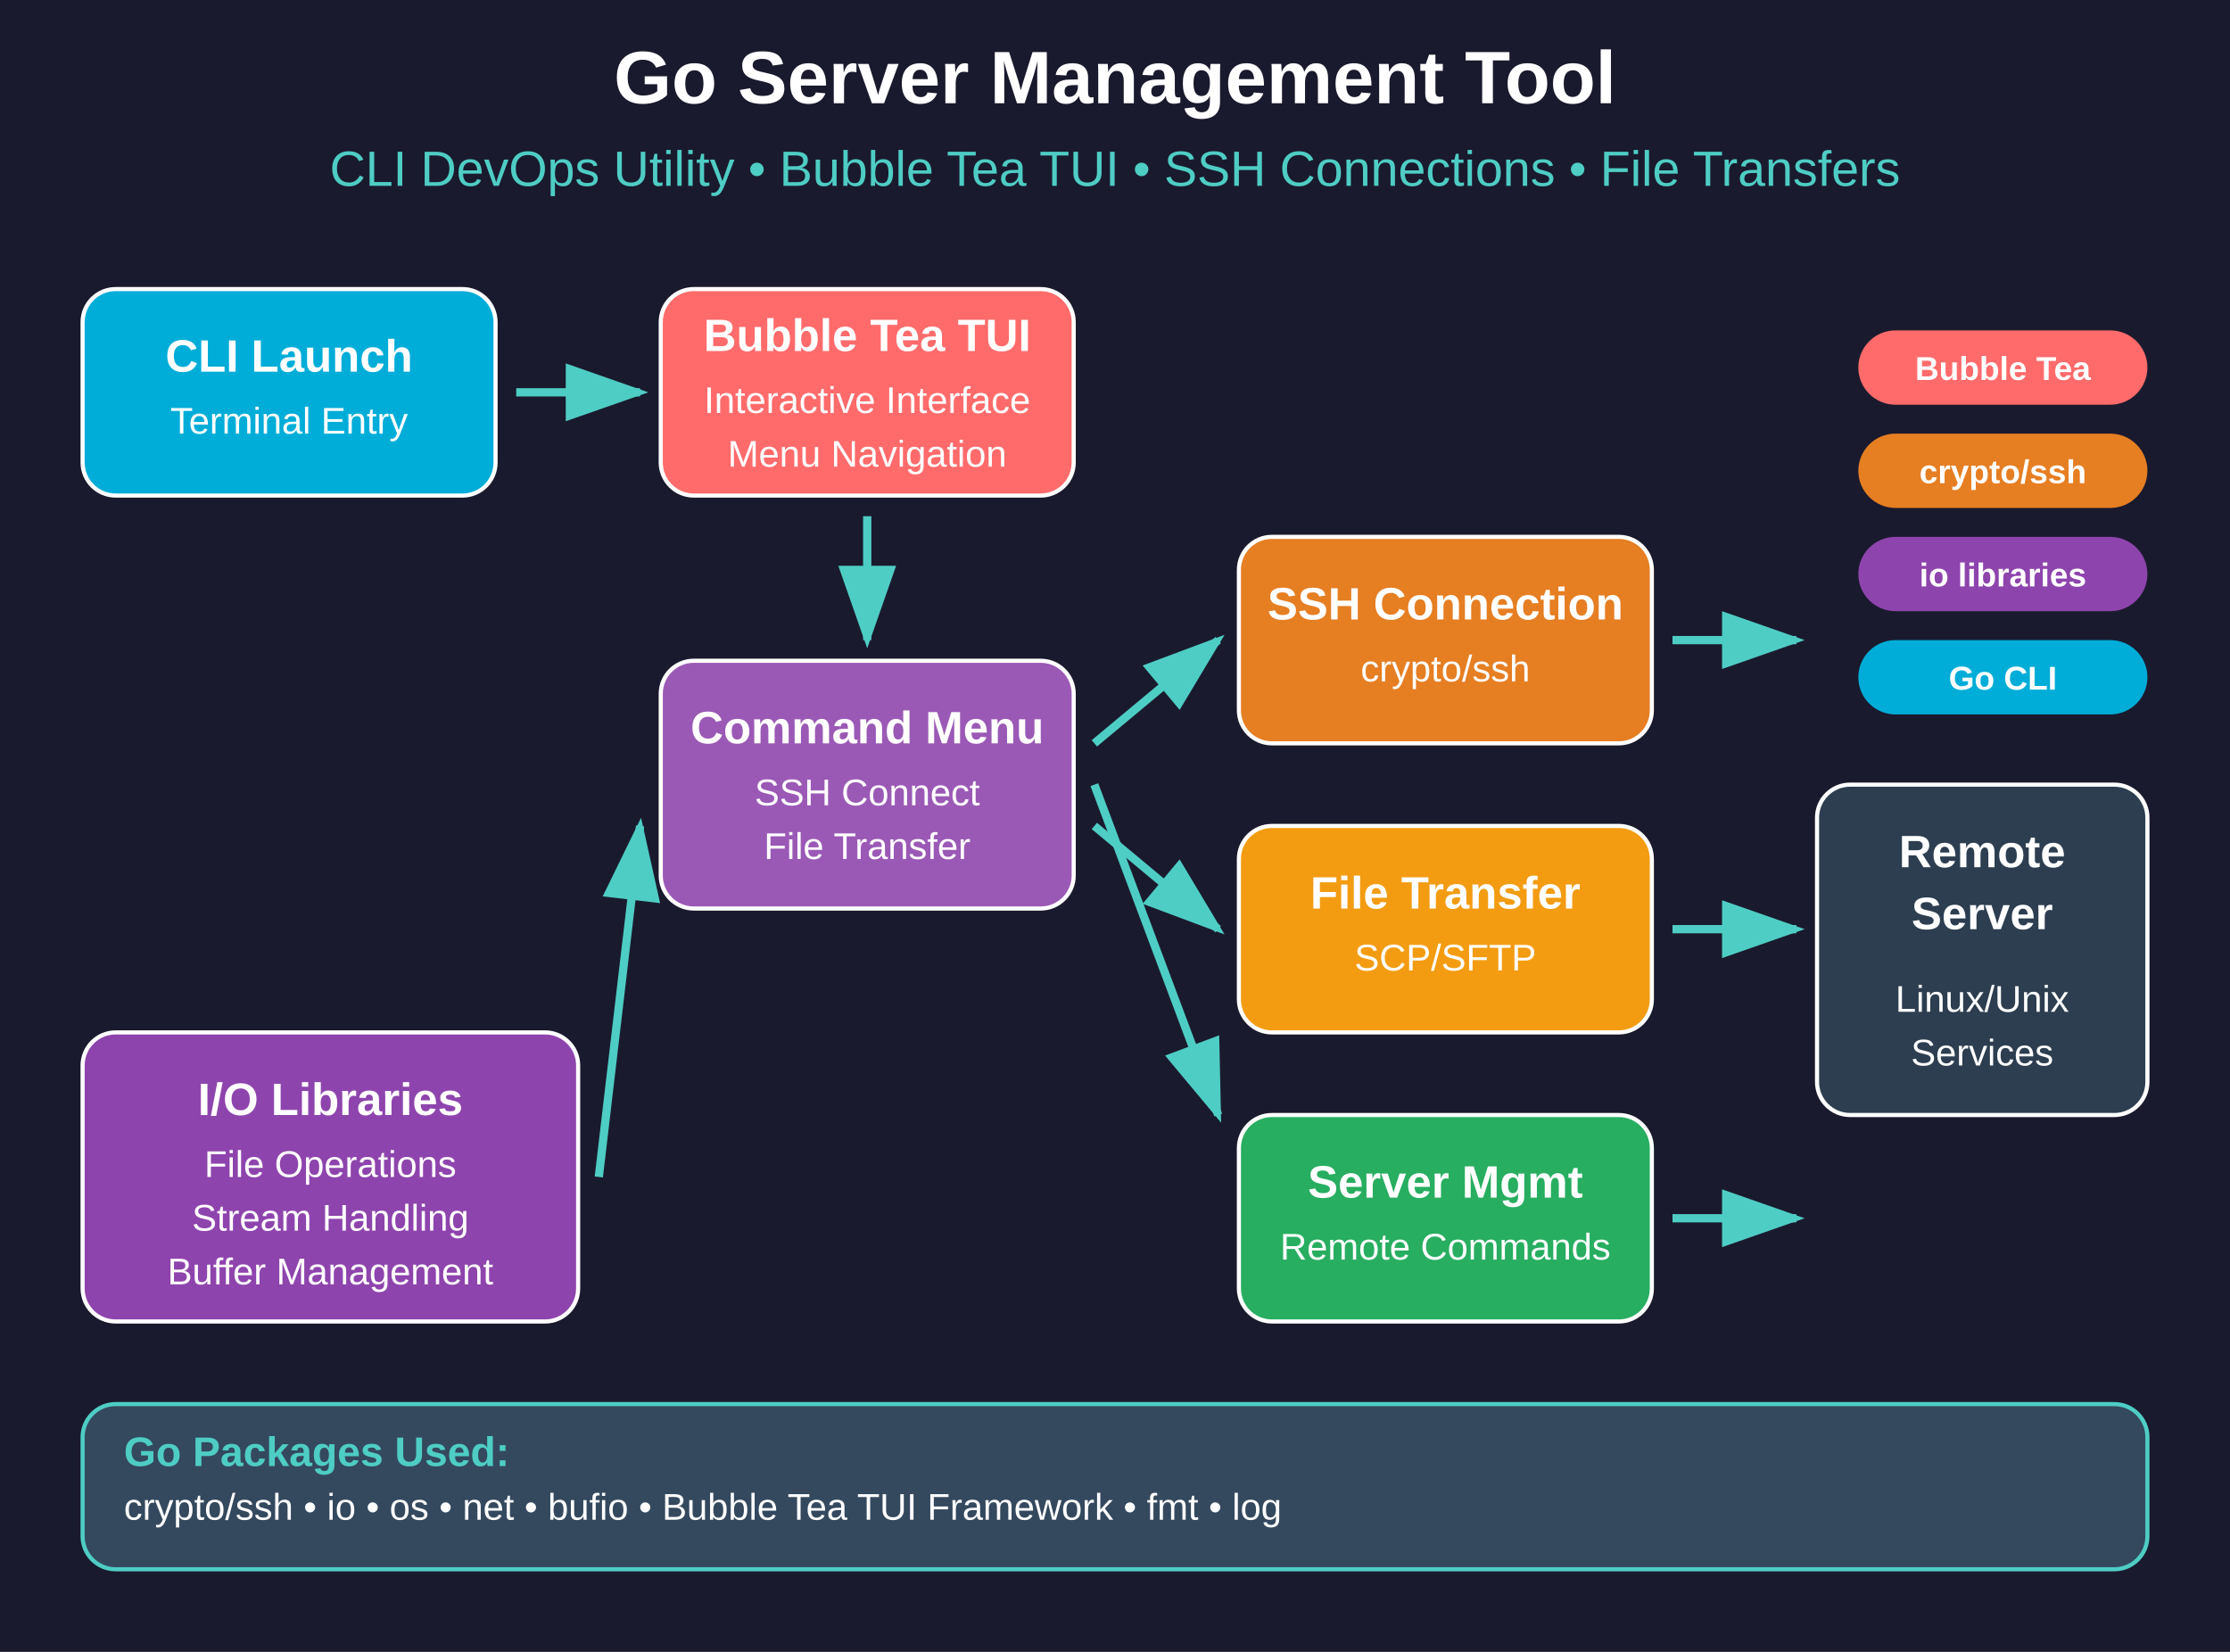
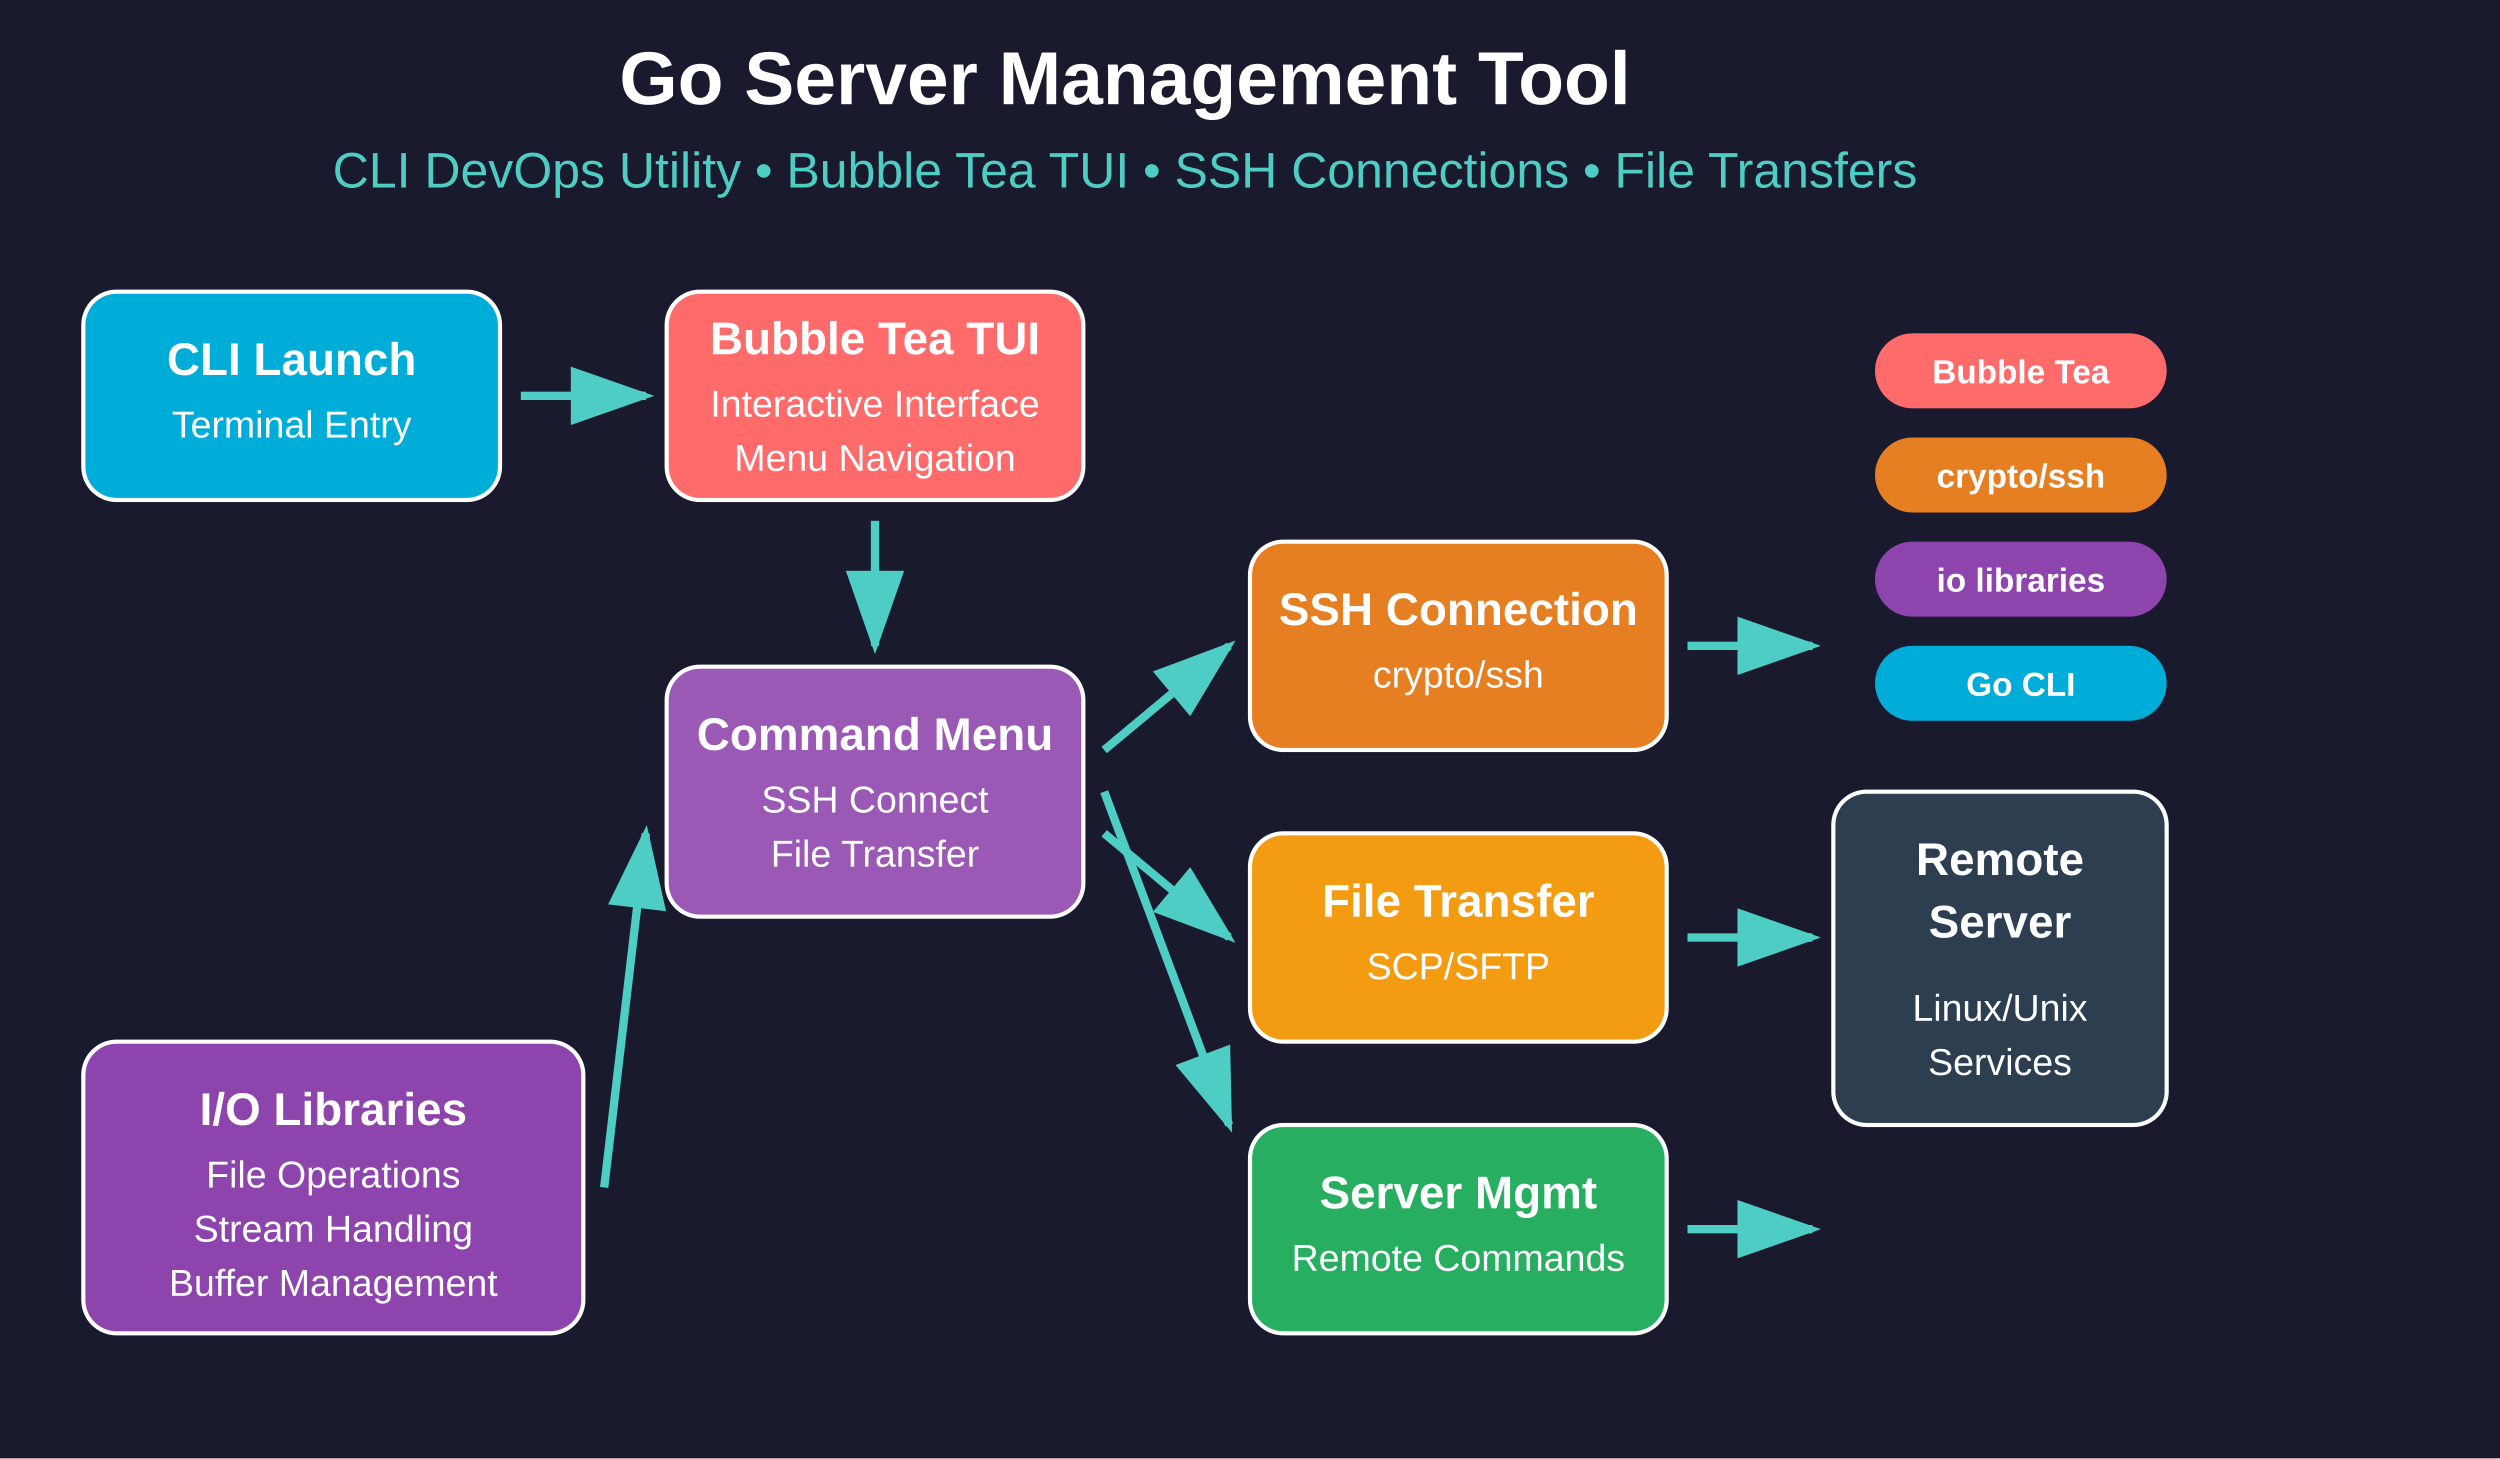
- <svg xmlns="http://www.w3.org/2000/svg" width="540" height="400" viewBox="0 0 540 400">
-   <rect width="540" height="400" fill="#1a1a2e" />
+ <svg xmlns="http://www.w3.org/2000/svg" width="600" height="350" viewBox="0 0 600 350">
+   <rect width="600" height="350" fill="#1a1a2e" />
  <text x="270" y="25" text-anchor="middle" fill="#ffffff" font-family="Arial, sans-serif" font-size="18" font-weight="bold">Go Server Management Tool</text>
  <text x="270" y="45" text-anchor="middle" fill="#4ecdc4" font-family="Arial, sans-serif" font-size="12">CLI DevOps Utility • Bubble Tea TUI • SSH Connections • File Transfers</text>
  <rect x="20" y="70" width="100" height="50" rx="8" fill="#00ADD8" stroke="#ffffff" stroke-width="1" />
  <text x="70" y="90" text-anchor="middle" fill="#ffffff" font-family="Arial, sans-serif" font-size="11" font-weight="bold">CLI Launch</text>
  <text x="70" y="105" text-anchor="middle" fill="#ffffff" font-family="Arial, sans-serif" font-size="9">Terminal Entry</text>
  <path d="M125 95 L155 95" stroke="#4ecdc4" stroke-width="2" marker-end="url(#arrowhead)" />
  <rect x="160" y="70" width="100" height="50" rx="8" fill="#ff6b6b" stroke="#ffffff" stroke-width="1" />
  <text x="210" y="85" text-anchor="middle" fill="#ffffff" font-family="Arial, sans-serif" font-size="11" font-weight="bold">Bubble Tea TUI</text>
  <text x="210" y="100" text-anchor="middle" fill="#ffffff" font-family="Arial, sans-serif" font-size="9">Interactive Interface</text>
  <text x="210" y="113" text-anchor="middle" fill="#ffffff" font-family="Arial, sans-serif" font-size="9">Menu Navigation</text>
  <path d="M210 125 L210 155" stroke="#4ecdc4" stroke-width="2" marker-end="url(#arrowhead)" />
  <rect x="160" y="160" width="100" height="60" rx="8" fill="#9b59b6" stroke="#ffffff" stroke-width="1" />
  <text x="210" y="180" text-anchor="middle" fill="#ffffff" font-family="Arial, sans-serif" font-size="11" font-weight="bold">Command Menu</text>
  <text x="210" y="195" text-anchor="middle" fill="#ffffff" font-family="Arial, sans-serif" font-size="9">SSH Connect</text>
  <text x="210" y="208" text-anchor="middle" fill="#ffffff" font-family="Arial, sans-serif" font-size="9">File Transfer</text>
  <path d="M265 180 L295 155" stroke="#4ecdc4" stroke-width="2" marker-end="url(#arrowhead)" />
  <rect x="300" y="130" width="100" height="50" rx="8" fill="#e67e22" stroke="#ffffff" stroke-width="1" />
  <text x="350" y="150" text-anchor="middle" fill="#ffffff" font-family="Arial, sans-serif" font-size="11" font-weight="bold">SSH Connection</text>
  <text x="350" y="165" text-anchor="middle" fill="#ffffff" font-family="Arial, sans-serif" font-size="9">crypto/ssh</text>
  <path d="M265 200 L295 225" stroke="#4ecdc4" stroke-width="2" marker-end="url(#arrowhead)" />
  <rect x="300" y="200" width="100" height="50" rx="8" fill="#f39c12" stroke="#ffffff" stroke-width="1" />
  <text x="350" y="220" text-anchor="middle" fill="#ffffff" font-family="Arial, sans-serif" font-size="11" font-weight="bold">File Transfer</text>
  <text x="350" y="235" text-anchor="middle" fill="#ffffff" font-family="Arial, sans-serif" font-size="9">SCP/SFTP</text>
  <path d="M265 190 L295 270" stroke="#4ecdc4" stroke-width="2" marker-end="url(#arrowhead)" />
  <rect x="300" y="270" width="100" height="50" rx="8" fill="#27ae60" stroke="#ffffff" stroke-width="1" />
  <text x="350" y="290" text-anchor="middle" fill="#ffffff" font-family="Arial, sans-serif" font-size="11" font-weight="bold">Server Mgmt</text>
  <text x="350" y="305" text-anchor="middle" fill="#ffffff" font-family="Arial, sans-serif" font-size="9">Remote Commands</text>
  <path d="M405 155 L435 155" stroke="#4ecdc4" stroke-width="2" marker-end="url(#arrowhead)" />
  <path d="M405 225 L435 225" stroke="#4ecdc4" stroke-width="2" marker-end="url(#arrowhead)" />
  <path d="M405 295 L435 295" stroke="#4ecdc4" stroke-width="2" marker-end="url(#arrowhead)" />
  <rect x="440" y="190" width="80" height="80" rx="8" fill="#2c3e50" stroke="#ffffff" stroke-width="1" />
  <text x="480" y="210" text-anchor="middle" fill="#ffffff" font-family="Arial, sans-serif" font-size="11" font-weight="bold">Remote</text>
  <text x="480" y="225" text-anchor="middle" fill="#ffffff" font-family="Arial, sans-serif" font-size="11" font-weight="bold">Server</text>
  <text x="480" y="245" text-anchor="middle" fill="#ffffff" font-family="Arial, sans-serif" font-size="9">Linux/Unix</text>
  <text x="480" y="258" text-anchor="middle" fill="#ffffff" font-family="Arial, sans-serif" font-size="9">Services</text>
  <rect x="20" y="250" width="120" height="70" rx="8" fill="#8e44ad" stroke="#ffffff" stroke-width="1" />
  <text x="80" y="270" text-anchor="middle" fill="#ffffff" font-family="Arial, sans-serif" font-size="11" font-weight="bold">I/O Libraries</text>
  <text x="80" y="285" text-anchor="middle" fill="#ffffff" font-family="Arial, sans-serif" font-size="9">File Operations</text>
  <text x="80" y="298" text-anchor="middle" fill="#ffffff" font-family="Arial, sans-serif" font-size="9">Stream Handling</text>
  <text x="80" y="311" text-anchor="middle" fill="#ffffff" font-family="Arial, sans-serif" font-size="9">Buffer Management</text>
  <path d="M145 285 L155 200" stroke="#4ecdc4" stroke-width="2" marker-end="url(#arrowhead)" />
-   <rect x="20" y="340" width="500" height="40" rx="8" fill="#34495e" stroke="#4ecdc4" stroke-width="1" />
-   <text x="30" y="355" fill="#4ecdc4" font-family="Arial, sans-serif" font-size="10" font-weight="bold">Go Packages Used:</text>
-   <text x="30" y="368" fill="#ffffff" font-family="Arial, sans-serif" font-size="9">crypto/ssh • io • os • net • bufio • Bubble Tea TUI Framework • fmt • log</text>
  <rect x="450" y="80" width="70" height="18" rx="9" fill="#ff6b6b" />
  <text x="485" y="92" text-anchor="middle" fill="#ffffff" font-family="Arial, sans-serif" font-size="8" font-weight="bold">Bubble Tea</text>
  <rect x="450" y="105" width="70" height="18" rx="9" fill="#e67e22" />
  <text x="485" y="117" text-anchor="middle" fill="#ffffff" font-family="Arial, sans-serif" font-size="8" font-weight="bold">crypto/ssh</text>
  <rect x="450" y="130" width="70" height="18" rx="9" fill="#8e44ad" />
  <text x="485" y="142" text-anchor="middle" fill="#ffffff" font-family="Arial, sans-serif" font-size="8" font-weight="bold">io libraries</text>
  <rect x="450" y="155" width="70" height="18" rx="9" fill="#00ADD8" />
  <text x="485" y="167" text-anchor="middle" fill="#ffffff" font-family="Arial, sans-serif" font-size="8" font-weight="bold">Go CLI</text>
  <defs>
    <marker id="arrowhead" markerWidth="10" markerHeight="7" refX="9" refY="3.5" orient="auto">
      <polygon points="0 0, 10 3.5, 0 7" fill="#4ecdc4" />
    </marker>
  </defs>
</svg>
